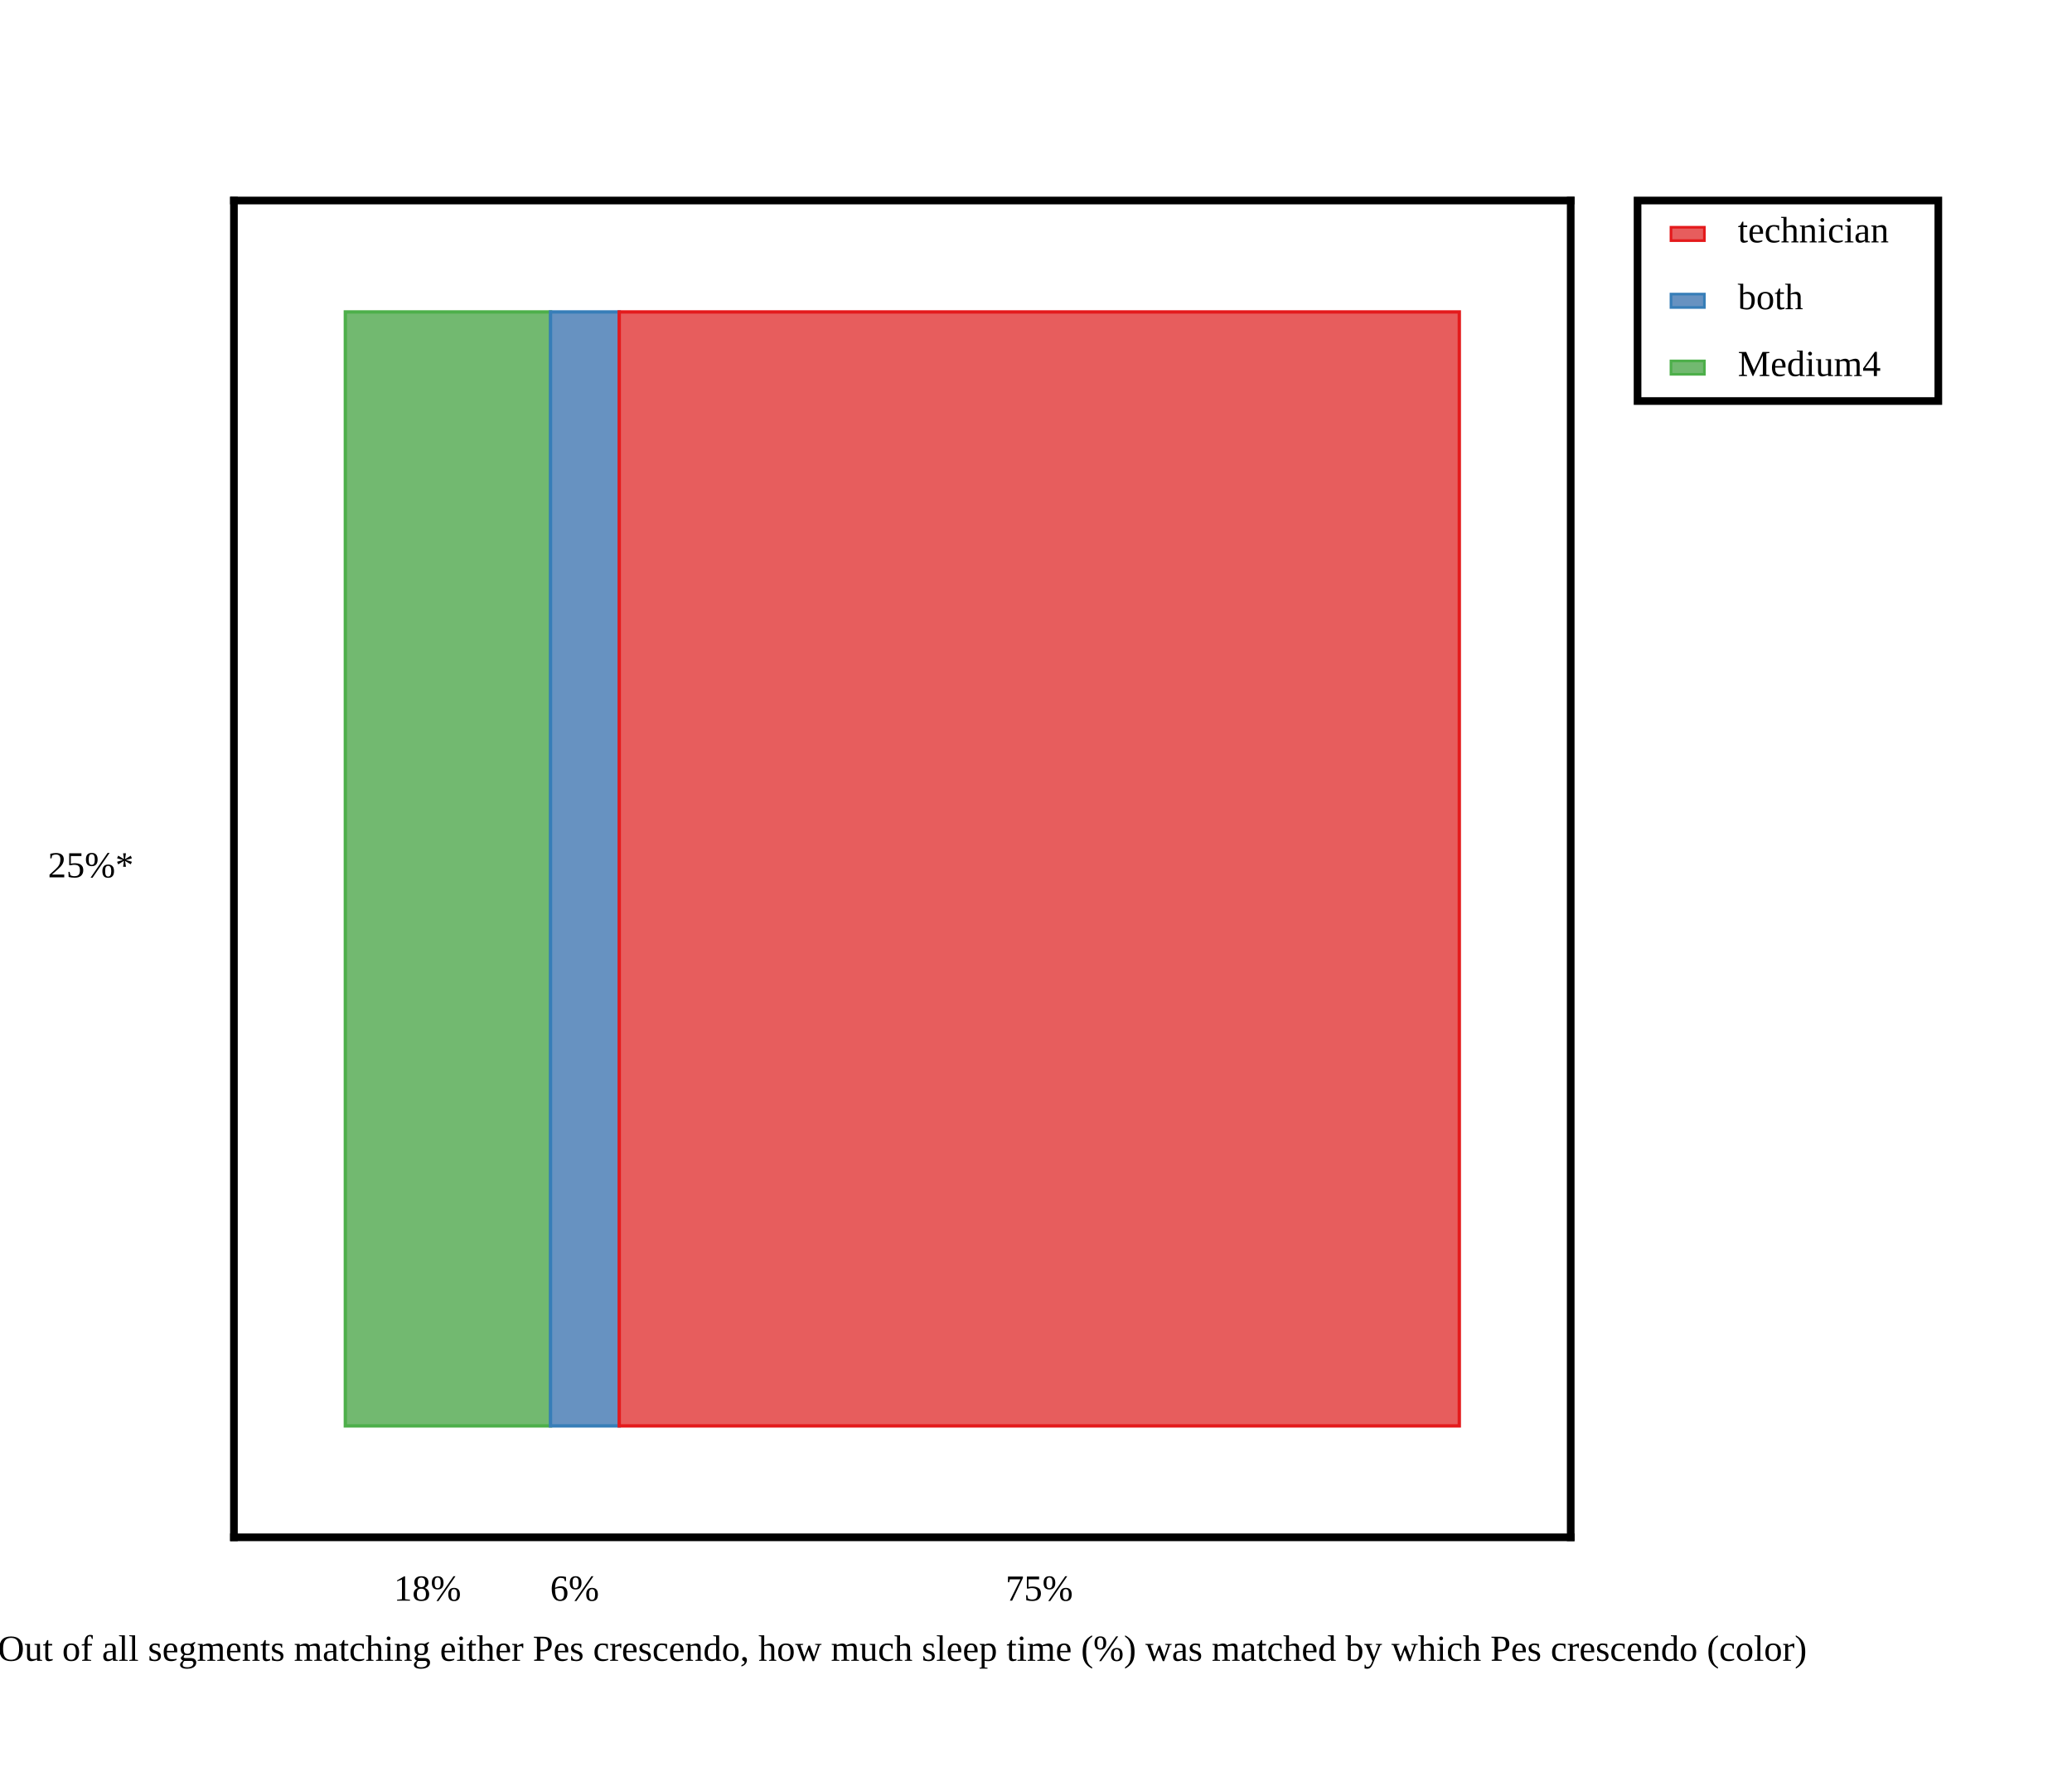
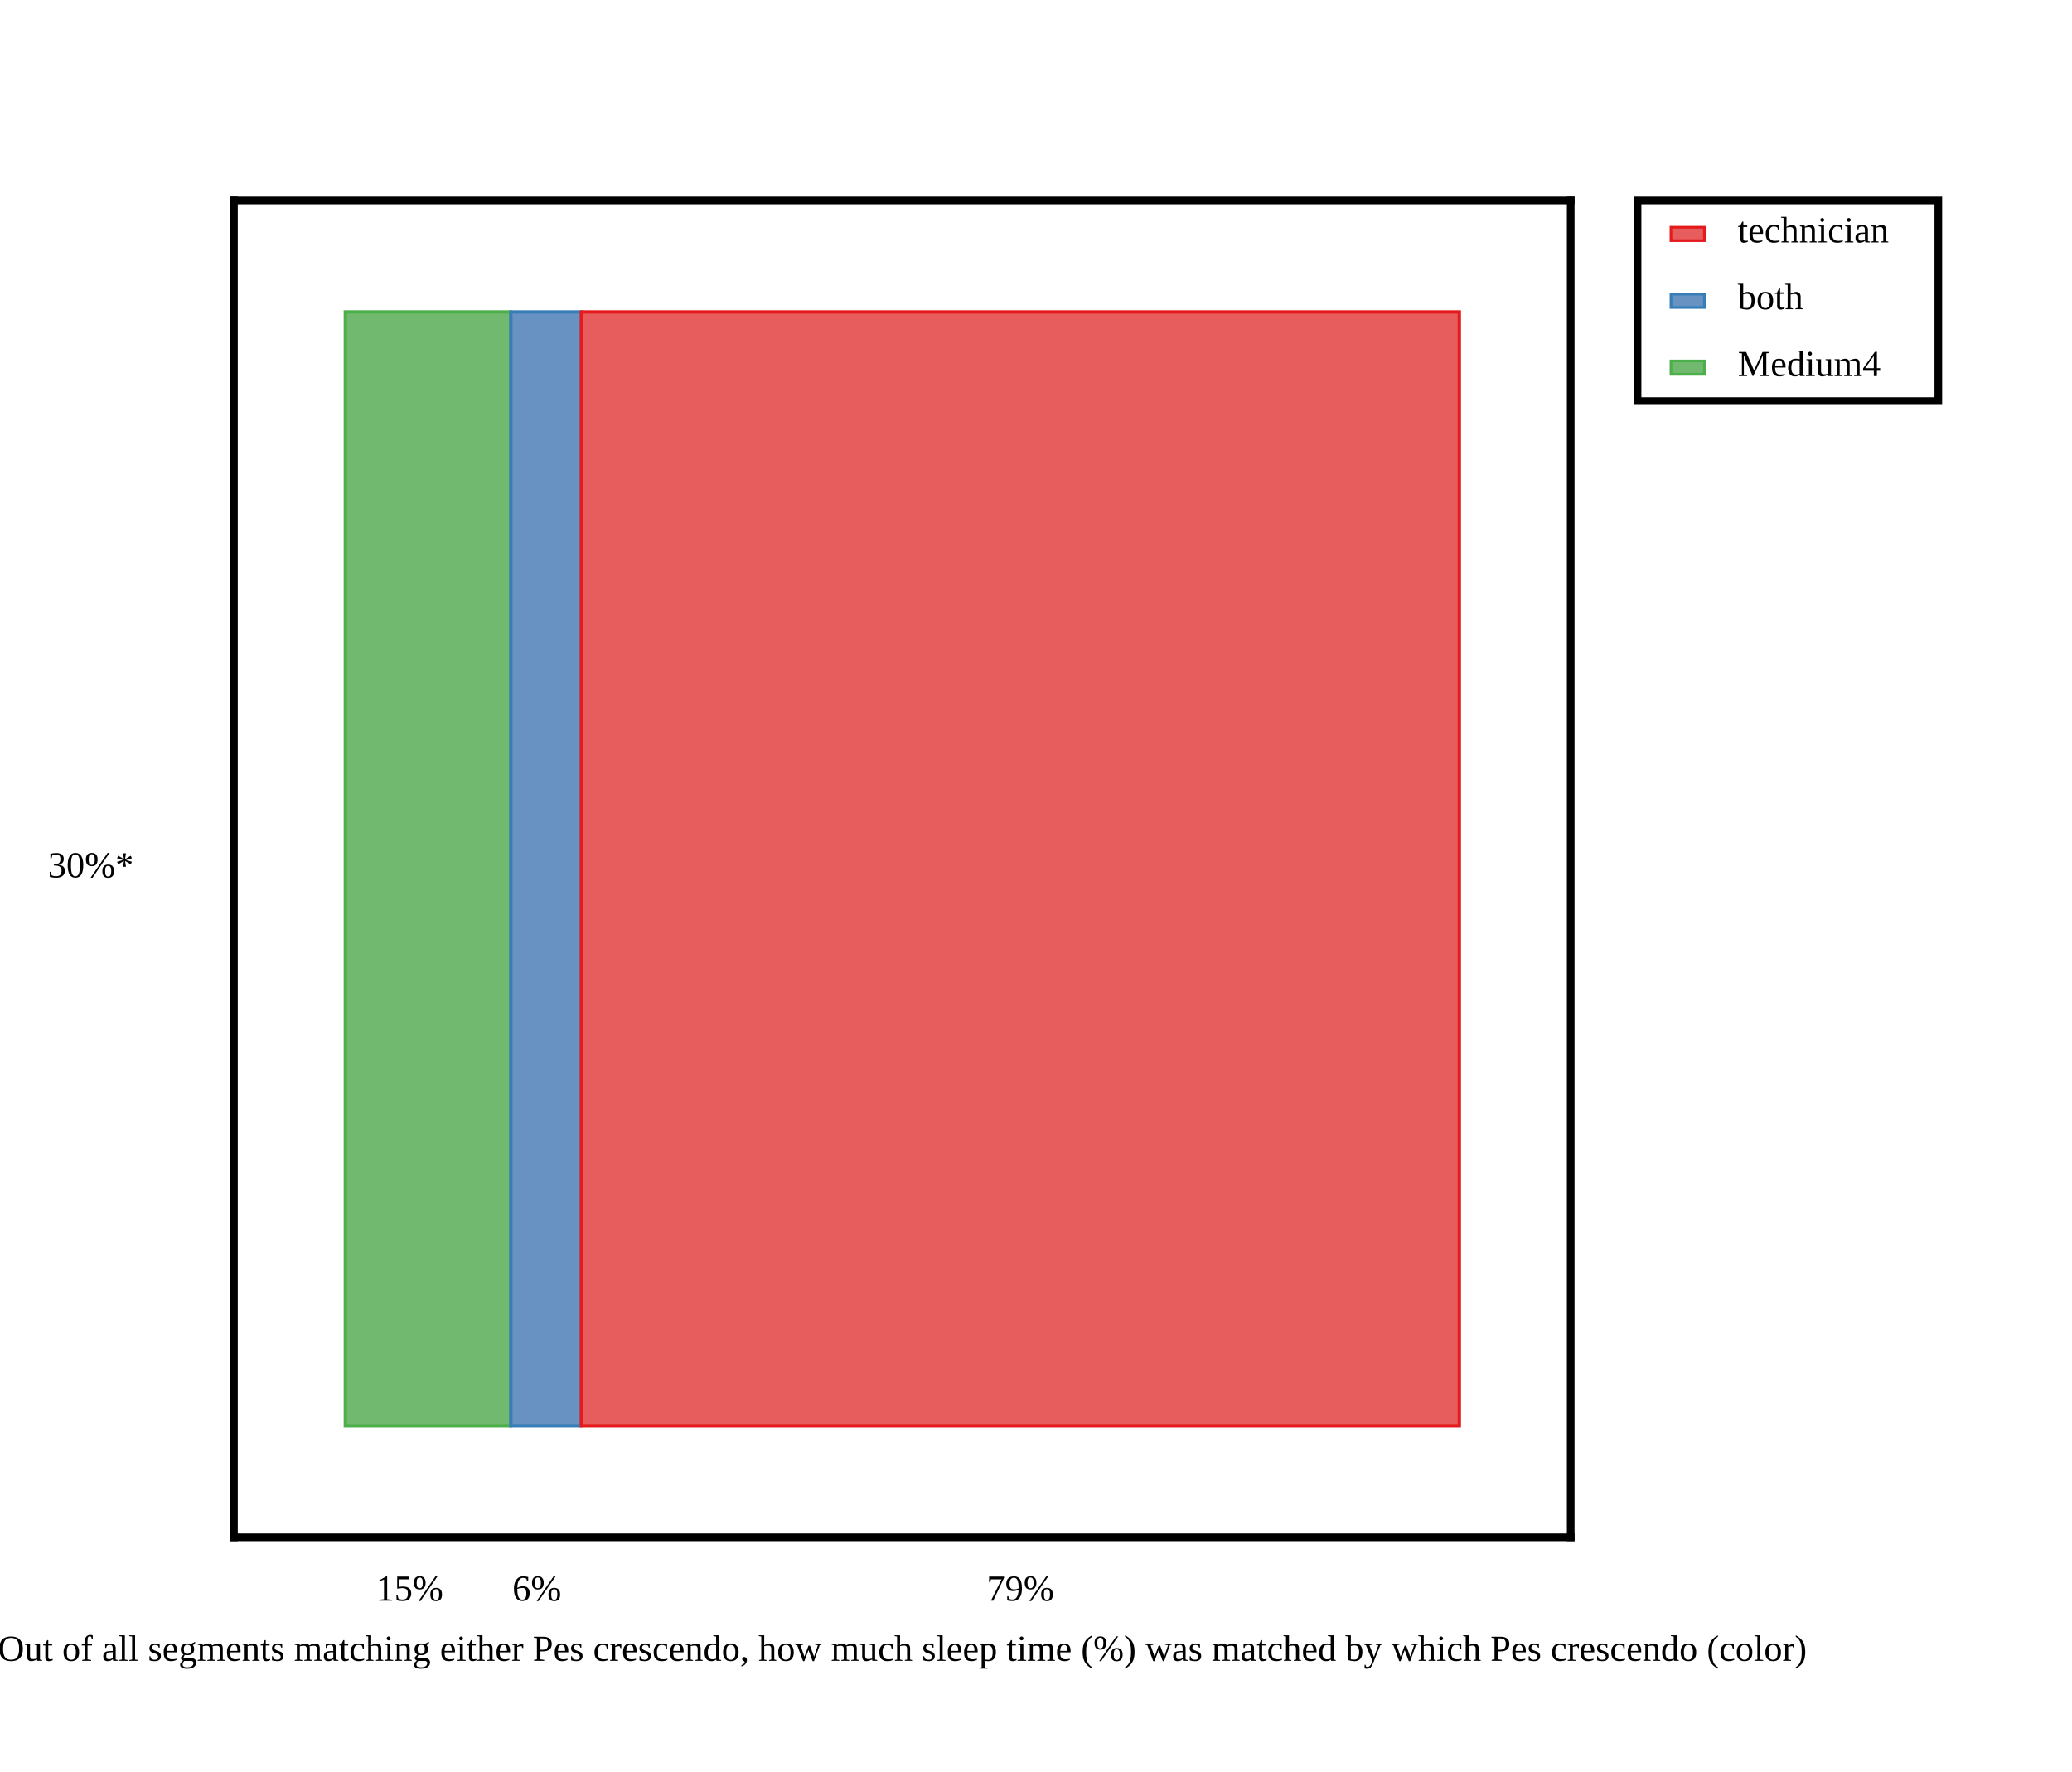
<svg xmlns="http://www.w3.org/2000/svg" height="530" stroke-opacity="1" viewBox="0.0 0.0 620 530.0" font-size="1" width="620" stroke="rgb(0,0,0)" version="1.1">
  <defs />
  <g stroke-linejoin="miter" stroke-opacity="1.0" fill-opacity="0.0" stroke="rgb(0,0,0)" stroke-width="2.293" fill="rgb(0,0,0)" stroke-linecap="square" stroke-miterlimit="10.0">
    <path d="M 70,460 v -400 M 470,460 v -400 " />
  </g>
  <g stroke-linejoin="miter" stroke-opacity="1.0" fill-opacity="1.0" font-size="11.0px" stroke="rgb(0,0,0)" stroke-width="2.293" fill="rgb(0,0,0)" stroke-linecap="butt" stroke-miterlimit="10.0">
-     <text dominant-baseline="middle" transform="matrix(1,0,0,1,40,260)" stroke="none" text-anchor="end">25%*</text>
+     <text dominant-baseline="middle" transform="matrix(1,0,0,1,40,260)" stroke="none" text-anchor="end">30%*</text>
  </g>
  <g stroke-linejoin="miter" stroke-opacity="1.0" fill-opacity="0.0" stroke="rgb(0,0,0)" stroke-width="2.293" fill="rgb(0,0,0)" stroke-linecap="square" stroke-miterlimit="10.0">
    <path d="M 70,460 h 400 M 70,60 h 400 " />
  </g>
  <g stroke-linejoin="miter" stroke-opacity="1.0" fill-opacity="1.0" font-size="11.0px" stroke="rgb(0,0,0)" stroke-width="2.293" fill="rgb(0,0,0)" stroke-linecap="butt" stroke-miterlimit="10.0">
    <text dominant-baseline="text-before-edge" transform="matrix(1,0,0,1,270,490)" stroke="none" text-anchor="middle">Out of all segments matching either Pes crescendo, how much sleep time (%) was matched by which Pes crescendo (color)</text>
  </g>
  <g stroke-linejoin="miter" stroke-opacity="1.0" fill-opacity="1.0" font-size="11.0px" stroke="rgb(0,0,0)" stroke-width="2.293" fill="rgb(0,0,0)" stroke-linecap="butt" stroke-miterlimit="10.0">
-     <text dominant-baseline="text-before-edge" transform="matrix(1,0,0,1,310.9789,472)" stroke="none" text-anchor="middle">75%</text>
+     <text dominant-baseline="text-before-edge" transform="matrix(1,0,0,1,305.3248,472)" stroke="none" text-anchor="middle">79%</text>
  </g>
  <g stroke-linejoin="miter" stroke-opacity="1.0" fill-opacity="1.0" font-size="11.0px" stroke="rgb(0,0,0)" stroke-width="2.293" fill="rgb(0,0,0)" stroke-linecap="butt" stroke-miterlimit="10.0">
-     <text dominant-baseline="text-before-edge" transform="matrix(1,0,0,1,171.9579,472)" stroke="none" text-anchor="middle">6%</text>
+     <text dominant-baseline="text-before-edge" transform="matrix(1,0,0,1,160.6495,472)" stroke="none" text-anchor="middle">6%</text>
  </g>
  <g stroke-linejoin="miter" stroke-opacity="1.0" fill-opacity="1.0" font-size="11.0px" stroke="rgb(0,0,0)" stroke-width="2.293" fill="rgb(0,0,0)" stroke-linecap="butt" stroke-miterlimit="10.0">
-     <text dominant-baseline="text-before-edge" transform="matrix(1,0,0,1,127.9242,472)" stroke="none" text-anchor="middle">18%</text>
+     <text dominant-baseline="text-before-edge" transform="matrix(1,0,0,1,122.5539,472)" stroke="none" text-anchor="middle">15%</text>
  </g>
  <g stroke-linejoin="miter" stroke-opacity="1.0" fill-opacity="1.0" stroke="rgb(77,175,74)" stroke-width="1.0" fill="rgb(114,185,112)" stroke-linecap="butt" stroke-miterlimit="10.0">
    <defs>
      <clipPath id="MediumtechnicianmyClip1">
        <path d="M 470,460 l -0,-400 h -400 l -0,400 Z" />
      </clipPath>
    </defs>
    <g clip-path="url(#MediumtechnicianmyClip1)">
-       <path d="M 103.333,426.667 v -333.333 h 61.401 v 333.333 Z" />
+       <path d="M 103.333,426.667 v -333.333 h 49.525 v 333.333 Z" />
    </g>
  </g>
  <g stroke-linejoin="miter" stroke-opacity="1.0" fill-opacity="1.0" stroke="rgb(55,126,184)" stroke-width="1.0" fill="rgb(103,146,193)" stroke-linecap="butt" stroke-miterlimit="10.0">
    <defs>
      <clipPath id="MediumtechnicianmyClip2">
        <path d="M 470,460 l -0,-400 h -400 l -0,400 Z" />
      </clipPath>
    </defs>
    <g clip-path="url(#MediumtechnicianmyClip2)">
-       <path d="M 164.734,426.667 v -333.333 h 20.557 v 333.333 Z" />
+       <path d="M 152.858,426.667 v -333.333 h 21.125 v 333.333 Z" />
    </g>
  </g>
  <g stroke-linejoin="miter" stroke-opacity="1.0" fill-opacity="1.0" stroke="rgb(228,26,28)" stroke-width="1.0" fill="rgb(231,93,93)" stroke-linecap="butt" stroke-miterlimit="10.0">
    <defs>
      <clipPath id="MediumtechnicianmyClip3">
        <path d="M 470,460 l -0,-400 h -400 l -0,400 Z" />
      </clipPath>
    </defs>
    <g clip-path="url(#MediumtechnicianmyClip3)">
-       <path d="M 185.291,426.667 v -333.333 h 251.375 v 333.333 Z" />
+       <path d="M 173.983,426.667 v -333.333 h 262.684 v 333.333 Z" />
    </g>
  </g>
  <g stroke-linejoin="miter" stroke-opacity="1.0" fill-opacity="1.0" font-size="11.0px" stroke="rgb(0,0,0)" stroke-width="2.293" fill="rgb(0,0,0)" stroke-linecap="butt" stroke-miterlimit="10.0">
    <text dominant-baseline="text-after-edge" transform="matrix(1,0,0,1,270,40)" stroke="none" text-anchor="middle" />
  </g>
  <g stroke-linejoin="miter" stroke-opacity="1.0" fill-opacity="0.0" stroke="rgb(0,0,0)" stroke-width="2.293" fill="rgb(0,0,0)" stroke-linecap="butt" stroke-miterlimit="10.0">
    <path d="M 580,120 l -0,-60 h -90 l -0,60 Z" />
  </g>
  <g stroke-linejoin="miter" stroke-opacity="1.0" fill-opacity="1.0" font-size="11.0px" stroke="rgb(0,0,0)" stroke-width="2.293" fill="rgb(0,0,0)" stroke-linecap="butt" stroke-miterlimit="10.0">
    <text dominant-baseline="middle" transform="matrix(1,0,0,1,520,110)" stroke="none" text-anchor="start">Medium4</text>
  </g>
  <g stroke-linejoin="miter" stroke-opacity="1.0" fill-opacity="1.0" stroke="rgb(77,175,74)" stroke-width="0.8" fill="rgb(114,185,112)" stroke-linecap="butt" stroke-miterlimit="10.0">
    <path d="M 500,108 l 10,0 v 4 l -10,0 Z" />
  </g>
  <g stroke-linejoin="miter" stroke-opacity="1.0" fill-opacity="1.0" font-size="11.0px" stroke="rgb(0,0,0)" stroke-width="2.293" fill="rgb(0,0,0)" stroke-linecap="butt" stroke-miterlimit="10.0">
    <text dominant-baseline="middle" transform="matrix(1,0,0,1,520,90)" stroke="none" text-anchor="start">both</text>
  </g>
  <g stroke-linejoin="miter" stroke-opacity="1.0" fill-opacity="1.0" stroke="rgb(55,126,184)" stroke-width="0.8" fill="rgb(103,146,193)" stroke-linecap="butt" stroke-miterlimit="10.0">
    <path d="M 500,88 l 10,0 v 4 l -10,0 Z" />
  </g>
  <g stroke-linejoin="miter" stroke-opacity="1.0" fill-opacity="1.0" font-size="11.0px" stroke="rgb(0,0,0)" stroke-width="2.293" fill="rgb(0,0,0)" stroke-linecap="butt" stroke-miterlimit="10.0">
    <text dominant-baseline="middle" transform="matrix(1,0,0,1,520,70)" stroke="none" text-anchor="start">technician</text>
  </g>
  <g stroke-linejoin="miter" stroke-opacity="1.0" fill-opacity="1.0" stroke="rgb(228,26,28)" stroke-width="0.8" fill="rgb(231,93,93)" stroke-linecap="butt" stroke-miterlimit="10.0">
    <path d="M 500,68 l 10,0 v 4 l -10,0 Z" />
  </g>
</svg>
